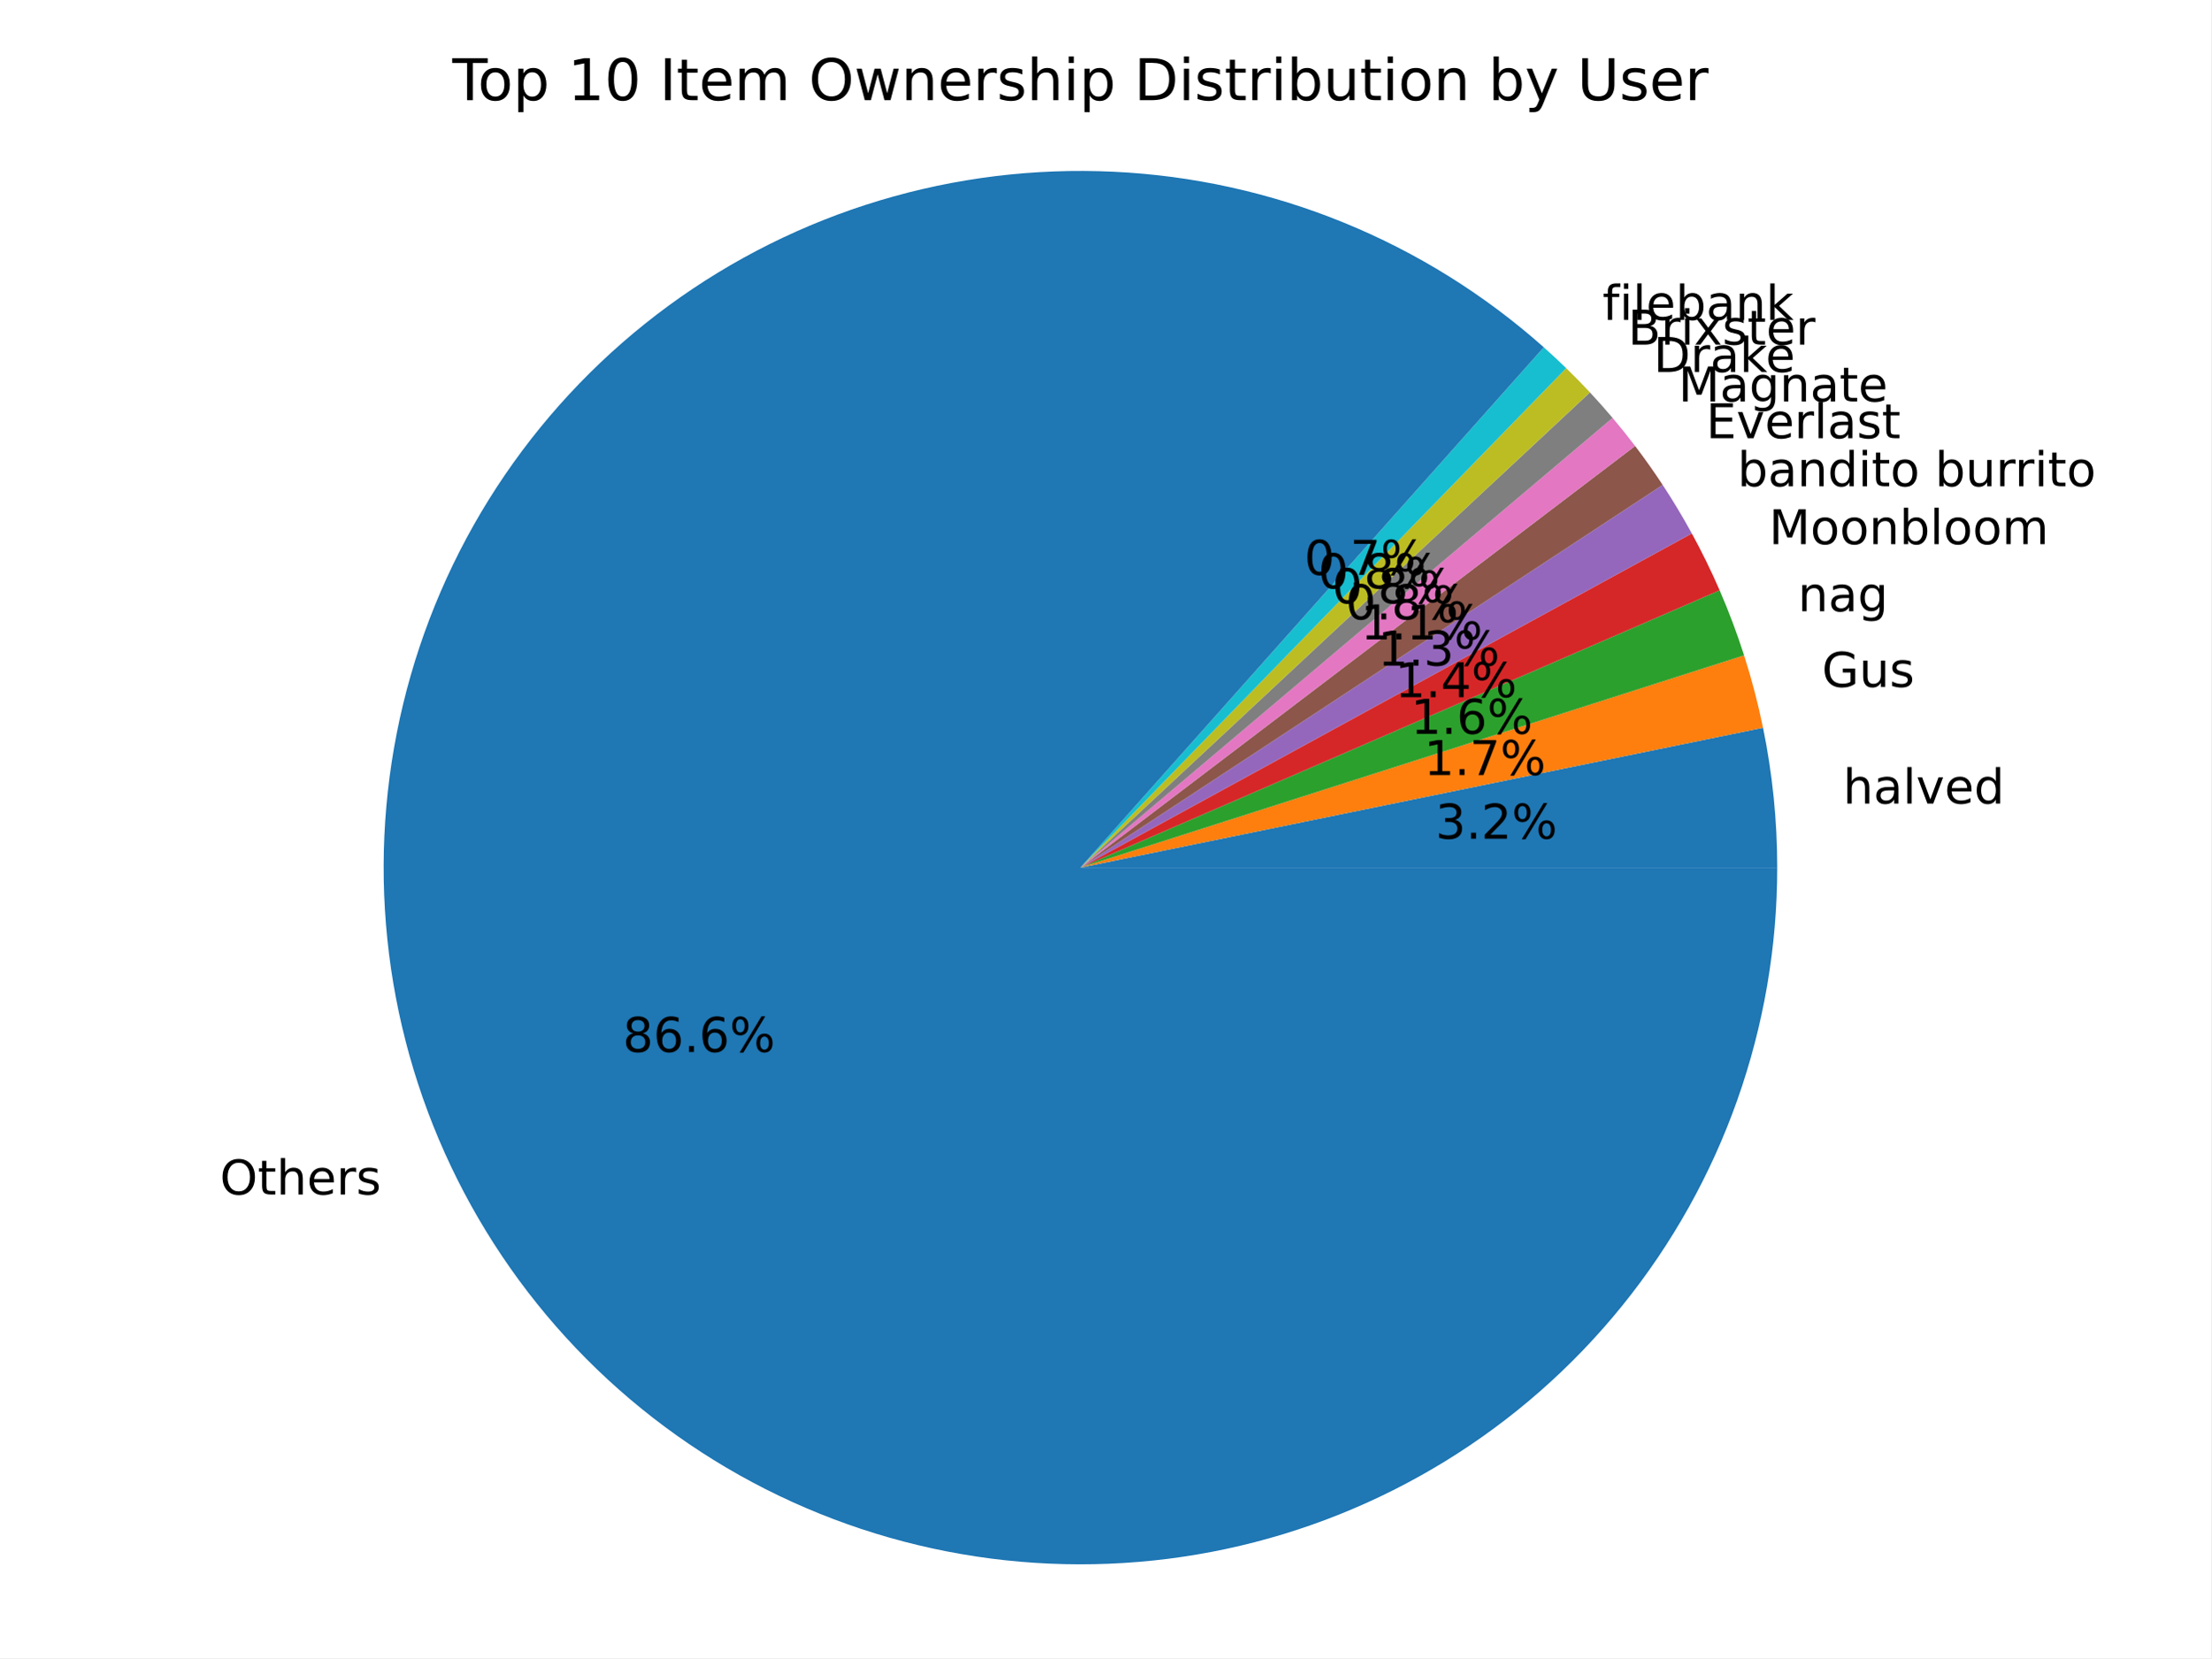
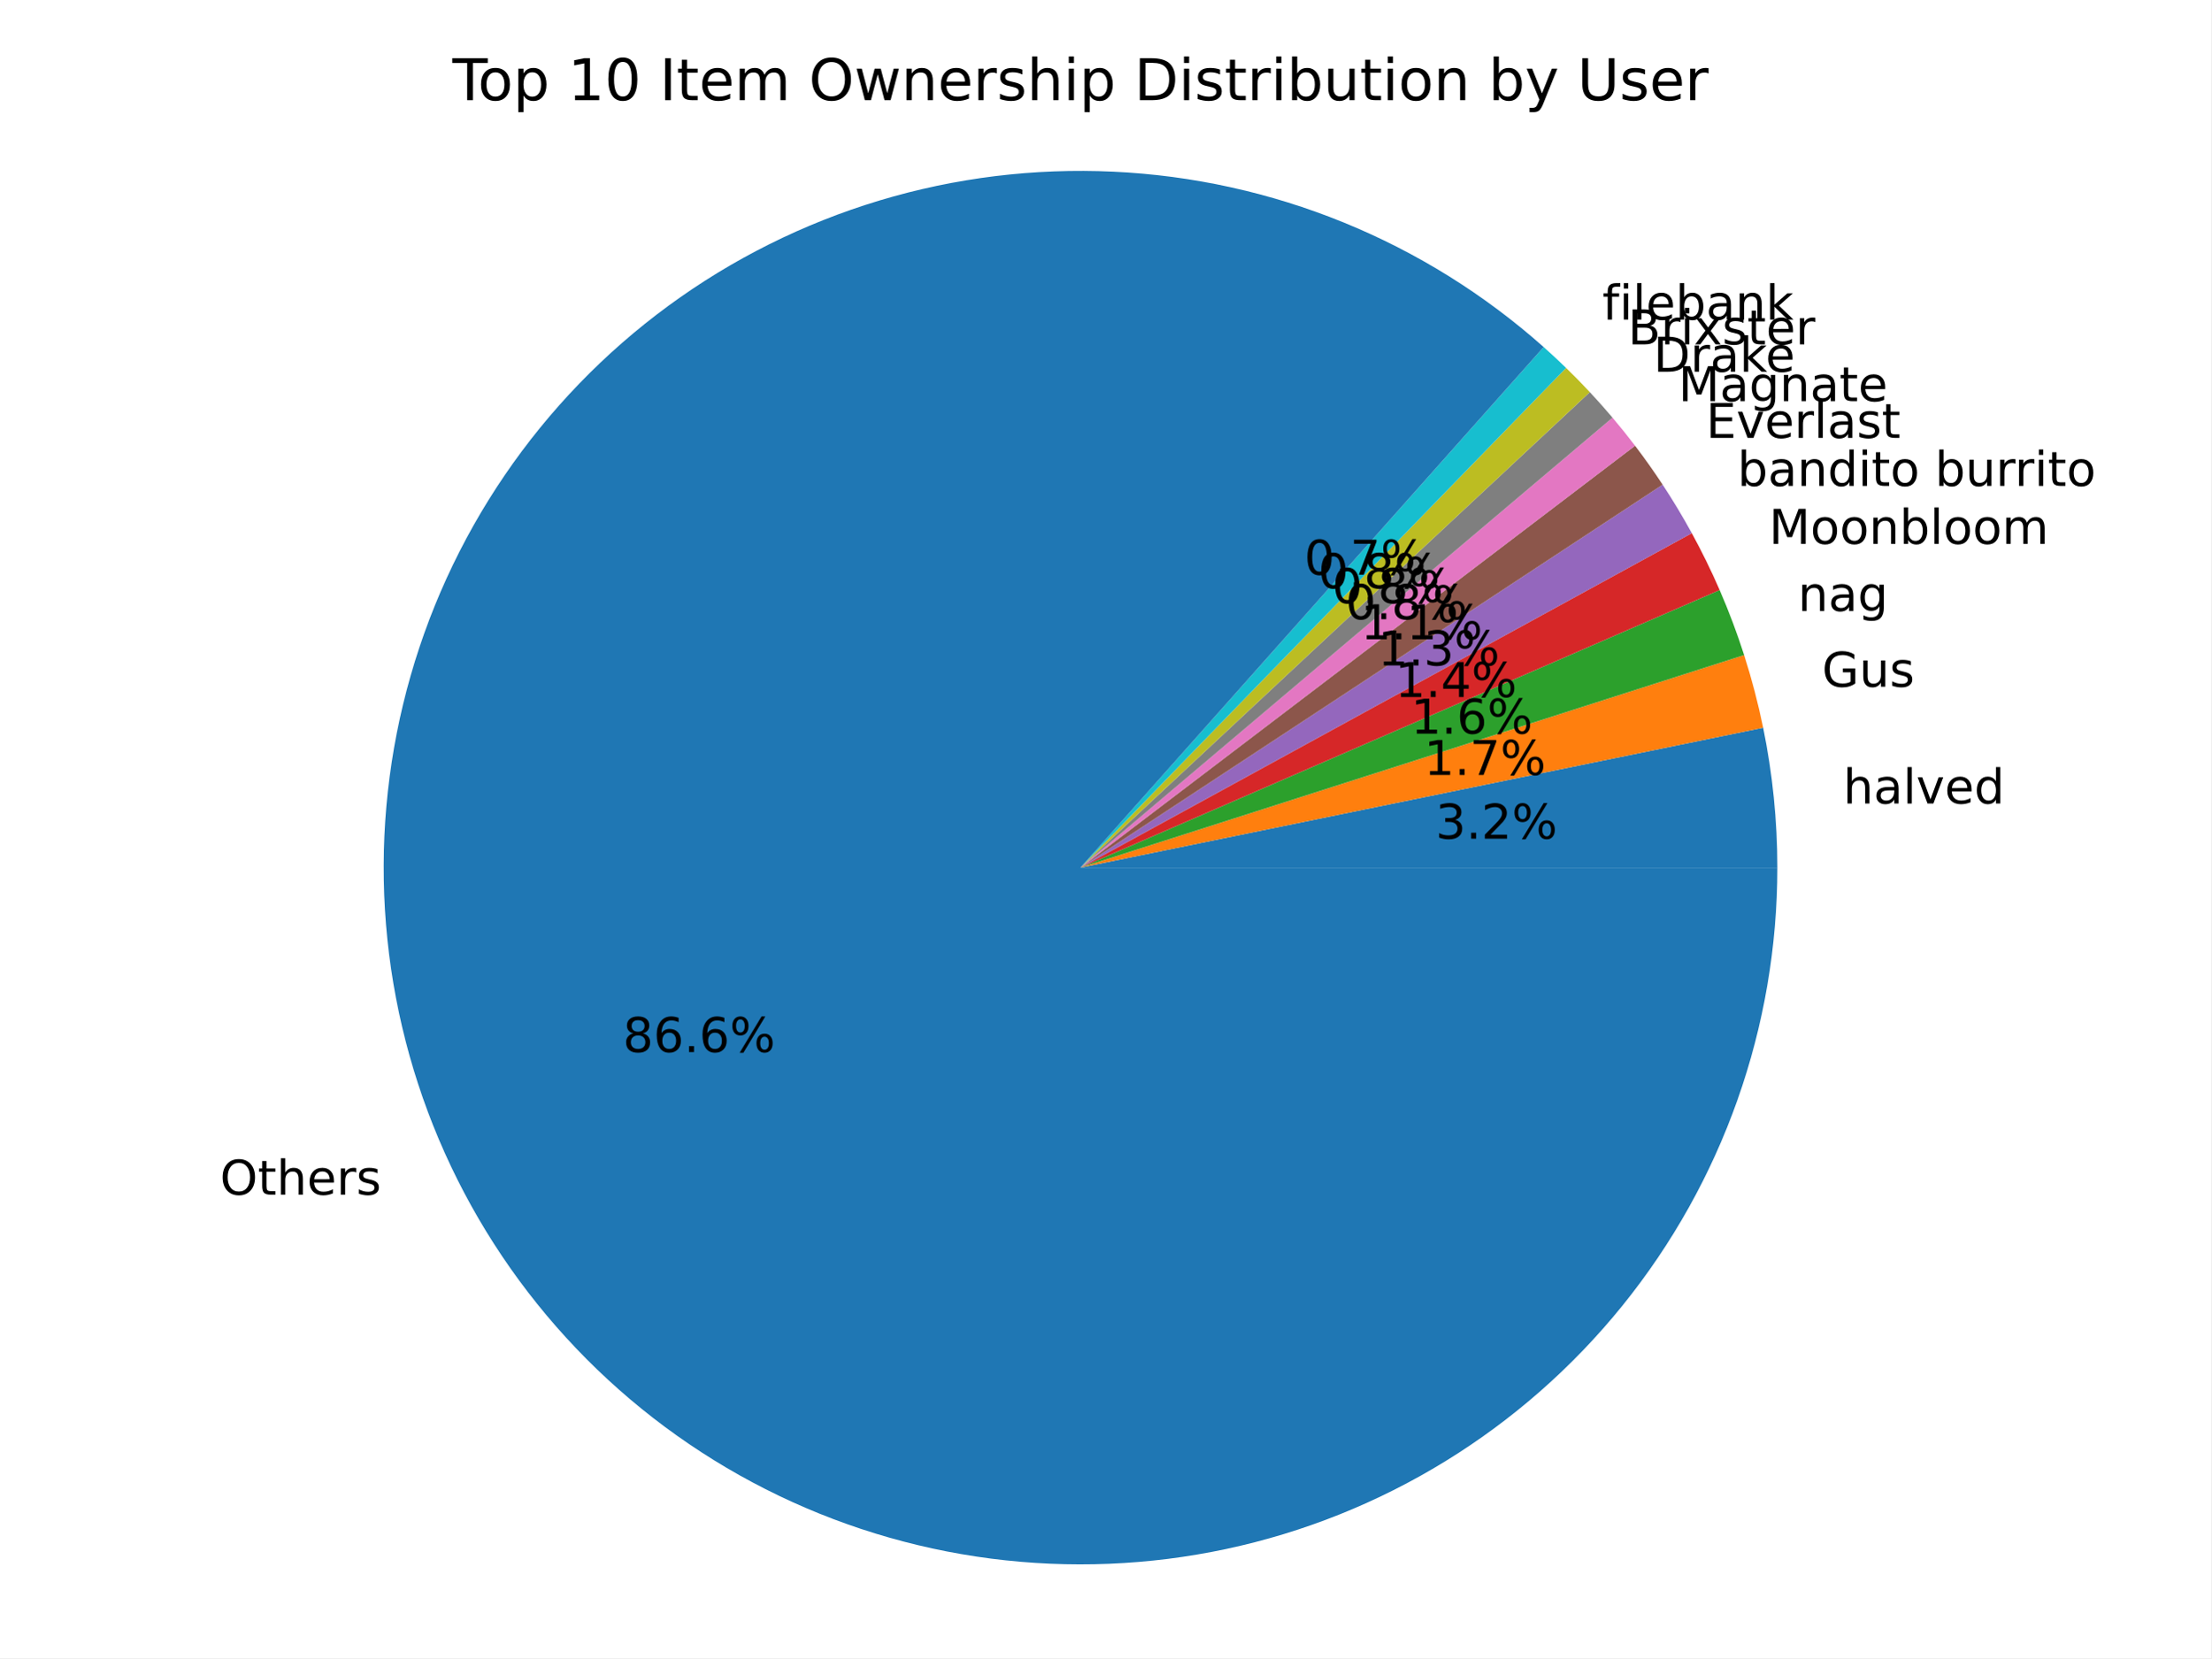
<svg xmlns="http://www.w3.org/2000/svg" xmlns:xlink="http://www.w3.org/1999/xlink" width="460.8pt" height="345.6pt" viewBox="0 0 460.8 345.6" version="1.1">
  <defs>
    <style type="text/css">*{stroke-linejoin: round; stroke-linecap: butt}</style>
  </defs>
  <g id="figure_1">
    <g id="patch_1">
      <path d="M 0 345.6  L 460.8 345.6  L 460.8 0  L 0 0  z " style="fill: #ffffff" />
    </g>
    <g id="axes_1">
      <g id="patch_2">
-         <path d="M 370.381 180.84  C 370.381 175.946 370.133 171.055 369.64 166.186  C 369.146 161.317 368.406 156.476 367.423 151.682  L 225.165 180.84  z " style="fill: #1f77b4" />
+         <path d="M 370.405 180.84  C 370.405 175.946 370.158 171.055 369.664 166.185  C 369.17 161.316 368.43 156.475 367.448 151.68  L 225.18 180.84  z " style="fill: #1f77b4" />
      </g>
      <g id="patch_3">
-         <path d="M 367.423 151.682  C 366.901 149.135 366.311 146.602 365.653 144.087  C 364.995 141.571 364.269 139.074 363.477 136.597  L 225.165 180.84  z " style="fill: #ff7f0e" />
+         <path d="M 367.448 151.68  C 366.923 149.123 366.33 146.58 365.669 144.055  C 365.008 141.529 364.279 139.022 363.482 136.536  L 225.18 180.84  z " style="fill: #ff7f0e" />
      </g>
      <g id="patch_4">
-         <path d="M 363.477 136.597  C 362.741 134.296 361.948 132.014 361.098 129.753  C 360.248 127.491 359.342 125.251 358.38 123.035  L 225.165 180.84  z " style="fill: #2ca02c" />
+         <path d="M 363.482 136.536  C 362.745 134.235 361.951 131.953 361.1 129.692  C 360.249 127.43 359.342 125.191 358.379 122.975  L 225.18 180.84  z " style="fill: #2ca02c" />
      </g>
      <g id="patch_5">
-         <path d="M 358.38 123.035  C 357.504 121.016 356.582 119.017 355.615 117.04  C 354.648 115.063 353.636 113.108 352.58 111.177  L 225.165 180.84  z " style="fill: #d62728" />
+         <path d="M 358.379 122.975  C 357.502 120.956 356.579 118.957 355.611 116.981  C 354.643 115.004 353.631 113.049 352.574 111.119  L 225.18 180.84  z " style="fill: #d62728" />
      </g>
      <g id="patch_6">
-         <path d="M 352.58 111.177  C 351.638 109.453 350.66 107.747 349.648 106.063  C 348.636 104.378 347.59 102.714 346.51 101.071  L 225.165 180.84  z " style="fill: #9467bd" />
+         <path d="M 352.574 111.119  C 351.63 109.394 350.652 107.689 349.639 106.005  C 348.626 104.32 347.579 102.657 346.499 101.015  L 225.18 180.84  z " style="fill: #9467bd" />
      </g>
      <g id="patch_7">
-         <path d="M 346.51 101.071  C 345.599 99.686 344.664 98.316 343.707 96.962  C 342.749 95.608 341.768 94.271 340.764 92.951  L 225.165 180.84  z " style="fill: #8c564b" />
+         <path d="M 346.499 101.015  C 345.587 99.629 344.652 98.26 343.694 96.906  C 342.735 95.553 341.753 94.216 340.749 92.896  L 225.18 180.84  z " style="fill: #8c564b" />
      </g>
      <g id="patch_8">
-         <path d="M 340.764 92.951  C 340.008 91.957 339.24 90.973 338.458 89.998  C 337.677 89.024 336.883 88.06 336.077 87.106  L 225.165 180.84  z " style="fill: #e377c2" />
+         <path d="M 340.749 92.896  C 339.993 91.902 339.224 90.918 338.442 89.944  C 337.66 88.97 336.866 88.006 336.06 87.053  L 225.18 180.84  z " style="fill: #e377c2" />
      </g>
      <g id="patch_9">
-         <path d="M 336.077 87.106  C 335.311 86.199 334.533 85.301 333.745 84.414  C 332.956 83.526 332.157 82.648 331.347 81.779  L 225.165 180.84  z " style="fill: #7f7f7f" />
+         <path d="M 336.06 87.053  C 335.293 86.146 334.515 85.249 333.726 84.361  C 332.937 83.474 332.137 82.596 331.327 81.728  L 225.18 180.84  z " style="fill: #7f7f7f" />
      </g>
      <g id="patch_10">
-         <path d="M 331.347 81.779  C 330.544 80.919 329.73 80.068 328.907 79.227  C 328.083 78.386 327.249 77.555 326.405 76.734  L 225.165 180.84  z " style="fill: #bcbd22" />
+         <path d="M 331.327 81.728  C 330.523 80.867 329.709 80.017 328.885 79.176  C 328.061 78.335 327.227 77.505 326.382 76.684  L 225.18 180.84  z " style="fill: #bcbd22" />
      </g>
      <g id="patch_11">
-         <path d="M 326.405 76.734  C 325.642 75.992 324.871 75.258 324.091 74.533  C 323.312 73.808 322.525 73.091 321.73 72.383  L 225.165 180.84  z " style="fill: #17becf" />
+         <path d="M 326.382 76.684  C 325.619 75.942 324.847 75.209 324.067 74.484  C 323.288 73.759 322.5 73.043 321.705 72.335  L 225.18 180.84  z " style="fill: #17becf" />
      </g>
      <g id="patch_12">
-         <path d="M 321.73 72.383  C 309.409 61.413 295.308 52.623 280.034 46.39  C 264.76 40.156 248.535 36.571 232.057 35.788  C 215.579 35.005 199.087 37.036 183.291 41.793  C 167.495 46.55 152.624 53.964 139.319 63.717  C 126.013 73.469 114.467 85.418 105.175 99.049  C 95.883 112.68 88.982 127.796 84.768 143.745  C 80.554 159.695 79.088 176.246 80.434 192.688  C 81.78 209.13 85.918 225.223 92.67 240.274  C 99.422 255.326 108.69 269.118 120.074 281.057  C 131.459 292.995 144.796 302.907 159.51 310.366  C 174.225 317.824 190.103 322.721 206.462 324.846  C 222.822 326.971 239.424 326.292 255.556 322.84  C 271.687 319.387 287.113 313.211 301.17 304.577  C 315.227 295.943 327.71 284.976 338.083 272.148  C 348.456 259.321 356.567 244.819 362.068 229.266  C 367.57 213.714 370.381 197.337 370.381 180.84  L 225.165 180.84  z " style="fill: #1f77b4" />
+         <path d="M 321.705 72.335  C 309.379 61.37 295.275 52.586 279.999 46.359  C 264.723 40.132 248.497 36.553 232.018 35.776  C 215.54 34.999 199.049 37.036 183.255 41.798  C 167.461 46.561 152.593 53.98 139.29 63.736  C 125.988 73.493 114.445 85.445 105.158 99.078  C 95.87 112.712 88.973 127.829 84.763 143.78  C 80.553 159.73 79.092 176.282 80.442 192.723  C 81.792 209.164 85.933 225.256 92.688 240.306  C 99.443 255.357 108.713 269.146 120.1 281.083  C 131.487 293.019 144.825 302.928 159.541 310.385  C 174.256 317.841 190.135 322.736 206.494 324.858  C 222.854 326.981 239.456 326.3 255.587 322.846  C 271.718 319.392 287.143 313.215 301.199 304.579  C 315.255 295.944 327.738 284.977 338.11 272.149  C 348.482 259.32 356.593 244.818 362.093 229.266  C 367.594 213.713 370.405 197.337 370.405 180.84  L 225.18 180.84  z " style="fill: #1f77b4" />
      </g>
      <g id="matplotlib.axis_1" />
      <g id="matplotlib.axis_2" />
      <g id="text_1">
-         <g transform="translate(384.087 167.4803) scale(0.1 -0.1)">
+         <g transform="translate(384.1123 167.4792) scale(0.1 -0.1)">
          <defs>
            <path id="DejaVuSans-68" d="M 3513 2113  L 3513 0  L 2938 0  L 2938 2094  Q 2938 2591 2744 2837  Q 2550 3084 2163 3084  Q 1697 3084 1428 2787  Q 1159 2491 1159 1978  L 1159 0  L 581 0  L 581 4863  L 1159 4863  L 1159 2956  Q 1366 3272 1645 3428  Q 1925 3584 2291 3584  Q 2894 3584 3203 3211  Q 3513 2838 3513 2113  z " transform="scale(0.015625)" />
            <path id="DejaVuSans-61" d="M 2194 1759  Q 1497 1759 1228 1600  Q 959 1441 959 1056  Q 959 750 1161 570  Q 1363 391 1709 391  Q 2188 391 2477 730  Q 2766 1069 2766 1631  L 2766 1759  L 2194 1759  z M 3341 1997  L 3341 0  L 2766 0  L 2766 531  Q 2569 213 2275 61  Q 1981 -91 1556 -91  Q 1019 -91 701 211  Q 384 513 384 1019  Q 384 1609 779 1909  Q 1175 2209 1959 2209  L 2766 2209  L 2766 2266  Q 2766 2663 2505 2880  Q 2244 3097 1772 3097  Q 1472 3097 1187 3025  Q 903 2953 641 2809  L 641 3341  Q 956 3463 1253 3523  Q 1550 3584 1831 3584  Q 2591 3584 2966 3190  Q 3341 2797 3341 1997  z " transform="scale(0.015625)" />
            <path id="DejaVuSans-6c" d="M 603 4863  L 1178 4863  L 1178 0  L 603 0  L 603 4863  z " transform="scale(0.015625)" />
            <path id="DejaVuSans-76" d="M 191 3500  L 800 3500  L 1894 563  L 2988 3500  L 3597 3500  L 2284 0  L 1503 0  L 191 3500  z " transform="scale(0.015625)" />
            <path id="DejaVuSans-65" d="M 3597 1894  L 3597 1613  L 953 1613  Q 991 1019 1311 708  Q 1631 397 2203 397  Q 2534 397 2845 478  Q 3156 559 3463 722  L 3463 178  Q 3153 47 2828 -22  Q 2503 -91 2169 -91  Q 1331 -91 842 396  Q 353 884 353 1716  Q 353 2575 817 3079  Q 1281 3584 2069 3584  Q 2775 3584 3186 3129  Q 3597 2675 3597 1894  z M 3022 2063  Q 3016 2534 2758 2815  Q 2500 3097 2075 3097  Q 1594 3097 1305 2825  Q 1016 2553 972 2059  L 3022 2063  z " transform="scale(0.015625)" />
            <path id="DejaVuSans-64" d="M 2906 2969  L 2906 4863  L 3481 4863  L 3481 0  L 2906 0  L 2906 525  Q 2725 213 2448 61  Q 2172 -91 1784 -91  Q 1150 -91 751 415  Q 353 922 353 1747  Q 353 2572 751 3078  Q 1150 3584 1784 3584  Q 2172 3584 2448 3432  Q 2725 3281 2906 2969  z M 947 1747  Q 947 1113 1208 752  Q 1469 391 1925 391  Q 2381 391 2643 752  Q 2906 1113 2906 1747  Q 2906 2381 2643 2742  Q 2381 3103 1925 3103  Q 1469 3103 1208 2742  Q 947 2381 947 1747  z " transform="scale(0.015625)" />
          </defs>
          <use xlink:href="#DejaVuSans-68" />
          <use xlink:href="#DejaVuSans-61" x="63.379" />
          <use xlink:href="#DejaVuSans-6c" x="124.658" />
          <use xlink:href="#DejaVuSans-76" x="152.441" />
          <use xlink:href="#DejaVuSans-65" x="211.621" />
          <use xlink:href="#DejaVuSans-64" x="273.145" />
        </g>
      </g>
      <g id="text_2">
-         <g transform="translate(299.1476 174.8071) scale(0.1 -0.1)">
+         <g transform="translate(299.168 174.8065) scale(0.1 -0.1)">
          <defs>
            <path id="DejaVuSans-33" d="M 2597 2516  Q 3050 2419 3304 2112  Q 3559 1806 3559 1356  Q 3559 666 3084 287  Q 2609 -91 1734 -91  Q 1441 -91 1130 -33  Q 819 25 488 141  L 488 750  Q 750 597 1062 519  Q 1375 441 1716 441  Q 2309 441 2620 675  Q 2931 909 2931 1356  Q 2931 1769 2642 2001  Q 2353 2234 1838 2234  L 1294 2234  L 1294 2753  L 1863 2753  Q 2328 2753 2575 2939  Q 2822 3125 2822 3475  Q 2822 3834 2567 4026  Q 2313 4219 1838 4219  Q 1578 4219 1281 4162  Q 984 4106 628 3988  L 628 4550  Q 988 4650 1302 4700  Q 1616 4750 1894 4750  Q 2613 4750 3031 4423  Q 3450 4097 3450 3541  Q 3450 3153 3228 2886  Q 3006 2619 2597 2516  z " transform="scale(0.015625)" />
            <path id="DejaVuSans-2e" d="M 684 794  L 1344 794  L 1344 0  L 684 0  L 684 794  z " transform="scale(0.015625)" />
            <path id="DejaVuSans-32" d="M 1228 531  L 3431 531  L 3431 0  L 469 0  L 469 531  Q 828 903 1448 1529  Q 2069 2156 2228 2338  Q 2531 2678 2651 2914  Q 2772 3150 2772 3378  Q 2772 3750 2511 3984  Q 2250 4219 1831 4219  Q 1534 4219 1204 4116  Q 875 4013 500 3803  L 500 4441  Q 881 4594 1212 4672  Q 1544 4750 1819 4750  Q 2544 4750 2975 4387  Q 3406 4025 3406 3419  Q 3406 3131 3298 2873  Q 3191 2616 2906 2266  Q 2828 2175 2409 1742  Q 1991 1309 1228 531  z " transform="scale(0.015625)" />
            <path id="DejaVuSans-25" d="M 4653 2053  Q 4381 2053 4226 1822  Q 4072 1591 4072 1178  Q 4072 772 4226 539  Q 4381 306 4653 306  Q 4919 306 5073 539  Q 5228 772 5228 1178  Q 5228 1588 5073 1820  Q 4919 2053 4653 2053  z M 4653 2450  Q 5147 2450 5437 2106  Q 5728 1763 5728 1178  Q 5728 594 5436 251  Q 5144 -91 4653 -91  Q 4153 -91 3862 251  Q 3572 594 3572 1178  Q 3572 1766 3864 2108  Q 4156 2450 4653 2450  z M 1428 4353  Q 1159 4353 1004 4120  Q 850 3888 850 3481  Q 850 3069 1003 2837  Q 1156 2606 1428 2606  Q 1700 2606 1854 2837  Q 2009 3069 2009 3481  Q 2009 3884 1853 4118  Q 1697 4353 1428 4353  z M 4250 4750  L 4750 4750  L 1831 -91  L 1331 -91  L 4250 4750  z M 1428 4750  Q 1922 4750 2215 4408  Q 2509 4066 2509 3481  Q 2509 2891 2217 2550  Q 1925 2209 1428 2209  Q 931 2209 642 2551  Q 353 2894 353 3481  Q 353 4063 643 4406  Q 934 4750 1428 4750  z " transform="scale(0.015625)" />
          </defs>
          <use xlink:href="#DejaVuSans-33" />
          <use xlink:href="#DejaVuSans-2e" x="63.623" />
          <use xlink:href="#DejaVuSans-32" x="95.41" />
          <use xlink:href="#DejaVuSans-25" x="159.033" />
        </g>
      </g>
      <g id="text_3">
-         <g transform="translate(379.7016 143.1708) scale(0.1 -0.1)">
+         <g transform="translate(379.718 143.1353) scale(0.1 -0.1)">
          <defs>
            <path id="DejaVuSans-47" d="M 3809 666  L 3809 1919  L 2778 1919  L 2778 2438  L 4434 2438  L 4434 434  Q 4069 175 3628 42  Q 3188 -91 2688 -91  Q 1594 -91 976 548  Q 359 1188 359 2328  Q 359 3472 976 4111  Q 1594 4750 2688 4750  Q 3144 4750 3555 4637  Q 3966 4525 4313 4306  L 4313 3634  Q 3963 3931 3569 4081  Q 3175 4231 2741 4231  Q 1884 4231 1454 3753  Q 1025 3275 1025 2328  Q 1025 1384 1454 906  Q 1884 428 2741 428  Q 3075 428 3337 486  Q 3600 544 3809 666  z " transform="scale(0.015625)" />
            <path id="DejaVuSans-75" d="M 544 1381  L 544 3500  L 1119 3500  L 1119 1403  Q 1119 906 1312 657  Q 1506 409 1894 409  Q 2359 409 2629 706  Q 2900 1003 2900 1516  L 2900 3500  L 3475 3500  L 3475 0  L 2900 0  L 2900 538  Q 2691 219 2414 64  Q 2138 -91 1772 -91  Q 1169 -91 856 284  Q 544 659 544 1381  z M 1991 3584  L 1991 3584  z " transform="scale(0.015625)" />
            <path id="DejaVuSans-73" d="M 2834 3397  L 2834 2853  Q 2591 2978 2328 3040  Q 2066 3103 1784 3103  Q 1356 3103 1142 2972  Q 928 2841 928 2578  Q 928 2378 1081 2264  Q 1234 2150 1697 2047  L 1894 2003  Q 2506 1872 2764 1633  Q 3022 1394 3022 966  Q 3022 478 2636 193  Q 2250 -91 1575 -91  Q 1294 -91 989 -36  Q 684 19 347 128  L 347 722  Q 666 556 975 473  Q 1284 391 1588 391  Q 1994 391 2212 530  Q 2431 669 2431 922  Q 2431 1156 2273 1281  Q 2116 1406 1581 1522  L 1381 1569  Q 847 1681 609 1914  Q 372 2147 372 2553  Q 372 3047 722 3315  Q 1072 3584 1716 3584  Q 2034 3584 2315 3537  Q 2597 3491 2834 3397  z " transform="scale(0.015625)" />
          </defs>
          <use xlink:href="#DejaVuSans-47" />
          <use xlink:href="#DejaVuSans-75" x="77.49" />
          <use xlink:href="#DejaVuSans-73" x="140.869" />
        </g>
      </g>
      <g id="text_4">
-         <g transform="translate(296.7556 161.5474) scale(0.1 -0.1)">
+         <g transform="translate(296.7711 161.5281) scale(0.1 -0.1)">
          <defs>
            <path id="DejaVuSans-31" d="M 794 531  L 1825 531  L 1825 4091  L 703 3866  L 703 4441  L 1819 4666  L 2450 4666  L 2450 531  L 3481 531  L 3481 0  L 794 0  L 794 531  z " transform="scale(0.015625)" />
            <path id="DejaVuSans-37" d="M 525 4666  L 3525 4666  L 3525 4397  L 1831 0  L 1172 0  L 2766 4134  L 525 4134  L 525 4666  z " transform="scale(0.015625)" />
          </defs>
          <use xlink:href="#DejaVuSans-31" />
          <use xlink:href="#DejaVuSans-2e" x="63.623" />
          <use xlink:href="#DejaVuSans-37" x="95.41" />
          <use xlink:href="#DejaVuSans-25" x="159.033" />
        </g>
      </g>
      <g id="text_5">
-         <g transform="translate(374.691 127.4032) scale(0.1 -0.1)">
+         <g transform="translate(374.6918 127.3362) scale(0.1 -0.1)">
          <defs>
            <path id="DejaVuSans-6e" d="M 3513 2113  L 3513 0  L 2938 0  L 2938 2094  Q 2938 2591 2744 2837  Q 2550 3084 2163 3084  Q 1697 3084 1428 2787  Q 1159 2491 1159 1978  L 1159 0  L 581 0  L 581 3500  L 1159 3500  L 1159 2956  Q 1366 3272 1645 3428  Q 1925 3584 2291 3584  Q 2894 3584 3203 3211  Q 3513 2838 3513 2113  z " transform="scale(0.015625)" />
            <path id="DejaVuSans-67" d="M 2906 1791  Q 2906 2416 2648 2759  Q 2391 3103 1925 3103  Q 1463 3103 1205 2759  Q 947 2416 947 1791  Q 947 1169 1205 825  Q 1463 481 1925 481  Q 2391 481 2648 825  Q 2906 1169 2906 1791  z M 3481 434  Q 3481 -459 3084 -895  Q 2688 -1331 1869 -1331  Q 1566 -1331 1297 -1286  Q 1028 -1241 775 -1147  L 775 -588  Q 1028 -725 1275 -790  Q 1522 -856 1778 -856  Q 2344 -856 2625 -561  Q 2906 -266 2906 331  L 2906 616  Q 2728 306 2450 153  Q 2172 0 1784 0  Q 1141 0 747 490  Q 353 981 353 1791  Q 353 2603 747 3093  Q 1141 3584 1784 3584  Q 2172 3584 2450 3431  Q 2728 3278 2906 2969  L 2906 3500  L 3481 3500  L 3481 434  z " transform="scale(0.015625)" />
          </defs>
          <use xlink:href="#DejaVuSans-6e" />
          <use xlink:href="#DejaVuSans-61" x="63.379" />
          <use xlink:href="#DejaVuSans-67" x="124.658" />
        </g>
      </g>
      <g id="text_6">
-         <g transform="translate(294.0225 152.9469) scale(0.1 -0.1)">
+         <g transform="translate(294.0295 152.9103) scale(0.1 -0.1)">
          <defs>
            <path id="DejaVuSans-36" d="M 2113 2584  Q 1688 2584 1439 2293  Q 1191 2003 1191 1497  Q 1191 994 1439 701  Q 1688 409 2113 409  Q 2538 409 2786 701  Q 3034 994 3034 1497  Q 3034 2003 2786 2293  Q 2538 2584 2113 2584  z M 3366 4563  L 3366 3988  Q 3128 4100 2886 4159  Q 2644 4219 2406 4219  Q 1781 4219 1451 3797  Q 1122 3375 1075 2522  Q 1259 2794 1537 2939  Q 1816 3084 2150 3084  Q 2853 3084 3261 2657  Q 3669 2231 3669 1497  Q 3669 778 3244 343  Q 2819 -91 2113 -91  Q 1303 -91 875 529  Q 447 1150 447 2328  Q 447 3434 972 4092  Q 1497 4750 2381 4750  Q 2619 4750 2861 4703  Q 3103 4656 3366 4563  z " transform="scale(0.015625)" />
          </defs>
          <use xlink:href="#DejaVuSans-31" />
          <use xlink:href="#DejaVuSans-2e" x="63.623" />
          <use xlink:href="#DejaVuSans-36" x="95.41" />
          <use xlink:href="#DejaVuSans-25" x="159.033" />
        </g>
      </g>
      <g id="text_7">
-         <g transform="translate(368.66 113.4195) scale(0.1 -0.1)">
+         <g transform="translate(368.6545 113.3541) scale(0.1 -0.1)">
          <defs>
            <path id="DejaVuSans-4d" d="M 628 4666  L 1569 4666  L 2759 1491  L 3956 4666  L 4897 4666  L 4897 0  L 4281 0  L 4281 4097  L 3078 897  L 2444 897  L 1241 4097  L 1241 0  L 628 0  L 628 4666  z " transform="scale(0.015625)" />
            <path id="DejaVuSans-6f" d="M 1959 3097  Q 1497 3097 1228 2736  Q 959 2375 959 1747  Q 959 1119 1226 758  Q 1494 397 1959 397  Q 2419 397 2687 759  Q 2956 1122 2956 1747  Q 2956 2369 2687 2733  Q 2419 3097 1959 3097  z M 1959 3584  Q 2709 3584 3137 3096  Q 3566 2609 3566 1747  Q 3566 888 3137 398  Q 2709 -91 1959 -91  Q 1206 -91 779 398  Q 353 888 353 1747  Q 353 2609 779 3096  Q 1206 3584 1959 3584  z " transform="scale(0.015625)" />
            <path id="DejaVuSans-62" d="M 3116 1747  Q 3116 2381 2855 2742  Q 2594 3103 2138 3103  Q 1681 3103 1420 2742  Q 1159 2381 1159 1747  Q 1159 1113 1420 752  Q 1681 391 2138 391  Q 2594 391 2855 752  Q 3116 1113 3116 1747  z M 1159 2969  Q 1341 3281 1617 3432  Q 1894 3584 2278 3584  Q 2916 3584 3314 3078  Q 3713 2572 3713 1747  Q 3713 922 3314 415  Q 2916 -91 2278 -91  Q 1894 -91 1617 61  Q 1341 213 1159 525  L 1159 0  L 581 0  L 581 4863  L 1159 4863  L 1159 2969  z " transform="scale(0.015625)" />
            <path id="DejaVuSans-6d" d="M 3328 2828  Q 3544 3216 3844 3400  Q 4144 3584 4550 3584  Q 5097 3584 5394 3201  Q 5691 2819 5691 2113  L 5691 0  L 5113 0  L 5113 2094  Q 5113 2597 4934 2840  Q 4756 3084 4391 3084  Q 3944 3084 3684 2787  Q 3425 2491 3425 1978  L 3425 0  L 2847 0  L 2847 2094  Q 2847 2600 2669 2842  Q 2491 3084 2119 3084  Q 1678 3084 1418 2786  Q 1159 2488 1159 1978  L 1159 0  L 581 0  L 581 3500  L 1159 3500  L 1159 2956  Q 1356 3278 1631 3431  Q 1906 3584 2284 3584  Q 2666 3584 2933 3390  Q 3200 3197 3328 2828  z " transform="scale(0.015625)" />
          </defs>
          <use xlink:href="#DejaVuSans-4d" />
          <use xlink:href="#DejaVuSans-6f" x="86.279" />
          <use xlink:href="#DejaVuSans-6f" x="147.461" />
          <use xlink:href="#DejaVuSans-6e" x="208.643" />
          <use xlink:href="#DejaVuSans-62" x="272.021" />
          <use xlink:href="#DejaVuSans-6c" x="335.498" />
          <use xlink:href="#DejaVuSans-6f" x="363.281" />
          <use xlink:href="#DejaVuSans-6f" x="424.463" />
          <use xlink:href="#DejaVuSans-6d" x="485.645" />
        </g>
      </g>
      <g id="text_8">
-         <g transform="translate(290.7329 145.3195) scale(0.1 -0.1)">
+         <g transform="translate(290.7365 145.2838) scale(0.1 -0.1)">
          <defs>
            <path id="DejaVuSans-34" d="M 2419 4116  L 825 1625  L 2419 1625  L 2419 4116  z M 2253 4666  L 3047 4666  L 3047 1625  L 3713 1625  L 3713 1100  L 3047 1100  L 3047 0  L 2419 0  L 2419 1100  L 313 1100  L 313 1709  L 2253 4666  z " transform="scale(0.015625)" />
          </defs>
          <use xlink:href="#DejaVuSans-31" />
          <use xlink:href="#DejaVuSans-2e" x="63.623" />
          <use xlink:href="#DejaVuSans-34" x="95.41" />
          <use xlink:href="#DejaVuSans-25" x="159.033" />
        </g>
      </g>
      <g id="text_9">
-         <g transform="translate(362.096 101.3442) scale(0.1 -0.1)">
+         <g transform="translate(362.085 101.2808) scale(0.1 -0.1)">
          <defs>
            <path id="DejaVuSans-69" d="M 603 3500  L 1178 3500  L 1178 0  L 603 0  L 603 3500  z M 603 4863  L 1178 4863  L 1178 4134  L 603 4134  L 603 4863  z " transform="scale(0.015625)" />
            <path id="DejaVuSans-74" d="M 1172 4494  L 1172 3500  L 2356 3500  L 2356 3053  L 1172 3053  L 1172 1153  Q 1172 725 1289 603  Q 1406 481 1766 481  L 2356 481  L 2356 0  L 1766 0  Q 1100 0 847 248  Q 594 497 594 1153  L 594 3053  L 172 3053  L 172 3500  L 594 3500  L 594 4494  L 1172 4494  z " transform="scale(0.015625)" />
            <path id="DejaVuSans-20" transform="scale(0.015625)" />
            <path id="DejaVuSans-72" d="M 2631 2963  Q 2534 3019 2420 3045  Q 2306 3072 2169 3072  Q 1681 3072 1420 2755  Q 1159 2438 1159 1844  L 1159 0  L 581 0  L 581 3500  L 1159 3500  L 1159 2956  Q 1341 3275 1631 3429  Q 1922 3584 2338 3584  Q 2397 3584 2469 3576  Q 2541 3569 2628 3553  L 2631 2963  z " transform="scale(0.015625)" />
          </defs>
          <use xlink:href="#DejaVuSans-62" />
          <use xlink:href="#DejaVuSans-61" x="63.477" />
          <use xlink:href="#DejaVuSans-6e" x="124.756" />
          <use xlink:href="#DejaVuSans-64" x="188.135" />
          <use xlink:href="#DejaVuSans-69" x="251.611" />
          <use xlink:href="#DejaVuSans-74" x="279.395" />
          <use xlink:href="#DejaVuSans-6f" x="318.604" />
          <use xlink:href="#DejaVuSans-20" x="379.785" />
          <use xlink:href="#DejaVuSans-62" x="411.572" />
          <use xlink:href="#DejaVuSans-75" x="475.049" />
          <use xlink:href="#DejaVuSans-72" x="538.428" />
          <use xlink:href="#DejaVuSans-72" x="577.791" />
          <use xlink:href="#DejaVuSans-69" x="618.904" />
          <use xlink:href="#DejaVuSans-74" x="646.688" />
          <use xlink:href="#DejaVuSans-6f" x="685.896" />
        </g>
      </g>
      <g id="text_10">
-         <g transform="translate(287.1525 138.7329) scale(0.1 -0.1)">
+         <g transform="translate(287.1531 138.6983) scale(0.1 -0.1)">
          <use xlink:href="#DejaVuSans-31" />
          <use xlink:href="#DejaVuSans-2e" x="63.623" />
          <use xlink:href="#DejaVuSans-33" x="95.41" />
          <use xlink:href="#DejaVuSans-25" x="159.033" />
        </g>
      </g>
      <g id="text_11">
-         <g transform="translate(355.5606 91.33354) scale(0.1 -0.1)">
+         <g transform="translate(355.5449 91.27216) scale(0.1 -0.1)">
          <defs>
            <path id="DejaVuSans-45" d="M 628 4666  L 3578 4666  L 3578 4134  L 1259 4134  L 1259 2753  L 3481 2753  L 3481 2222  L 1259 2222  L 1259 531  L 3634 531  L 3634 0  L 628 0  L 628 4666  z " transform="scale(0.015625)" />
          </defs>
          <use xlink:href="#DejaVuSans-45" />
          <use xlink:href="#DejaVuSans-76" x="63.184" />
          <use xlink:href="#DejaVuSans-65" x="122.363" />
          <use xlink:href="#DejaVuSans-72" x="183.887" />
          <use xlink:href="#DejaVuSans-6c" x="225" />
          <use xlink:href="#DejaVuSans-61" x="252.783" />
          <use xlink:href="#DejaVuSans-73" x="314.062" />
          <use xlink:href="#DejaVuSans-74" x="366.162" />
        </g>
      </g>
      <g id="text_12">
-         <g transform="translate(283.5878 133.2726) scale(0.1 -0.1)">
+         <g transform="translate(283.5858 133.2391) scale(0.1 -0.1)">
          <use xlink:href="#DejaVuSans-31" />
          <use xlink:href="#DejaVuSans-2e" x="63.623" />
          <use xlink:href="#DejaVuSans-31" x="95.41" />
          <use xlink:href="#DejaVuSans-25" x="159.033" />
        </g>
      </g>
      <g id="text_13">
-         <g transform="translate(349.7876 83.6734) scale(0.1 -0.1)">
+         <g transform="translate(349.7683 83.61394) scale(0.1 -0.1)">
          <use xlink:href="#DejaVuSans-4d" />
          <use xlink:href="#DejaVuSans-61" x="86.279" />
          <use xlink:href="#DejaVuSans-67" x="147.559" />
          <use xlink:href="#DejaVuSans-6e" x="211.035" />
          <use xlink:href="#DejaVuSans-61" x="274.414" />
          <use xlink:href="#DejaVuSans-74" x="335.693" />
          <use xlink:href="#DejaVuSans-65" x="374.902" />
        </g>
      </g>
      <g id="text_14">
-         <g transform="translate(280.4389 129.0943) scale(0.1 -0.1)">
+         <g transform="translate(280.4349 129.0619) scale(0.1 -0.1)">
          <defs>
            <path id="DejaVuSans-30" d="M 2034 4250  Q 1547 4250 1301 3770  Q 1056 3291 1056 2328  Q 1056 1369 1301 889  Q 1547 409 2034 409  Q 2525 409 2770 889  Q 3016 1369 3016 2328  Q 3016 3291 2770 3770  Q 2525 4250 2034 4250  z M 2034 4750  Q 2819 4750 3233 4129  Q 3647 3509 3647 2328  Q 3647 1150 3233 529  Q 2819 -91 2034 -91  Q 1250 -91 836 529  Q 422 1150 422 2328  Q 422 3509 836 4129  Q 1250 4750 2034 4750  z " transform="scale(0.015625)" />
            <path id="DejaVuSans-38" d="M 2034 2216  Q 1584 2216 1326 1975  Q 1069 1734 1069 1313  Q 1069 891 1326 650  Q 1584 409 2034 409  Q 2484 409 2743 651  Q 3003 894 3003 1313  Q 3003 1734 2745 1975  Q 2488 2216 2034 2216  z M 1403 2484  Q 997 2584 770 2862  Q 544 3141 544 3541  Q 544 4100 942 4425  Q 1341 4750 2034 4750  Q 2731 4750 3128 4425  Q 3525 4100 3525 3541  Q 3525 3141 3298 2862  Q 3072 2584 2669 2484  Q 3125 2378 3379 2068  Q 3634 1759 3634 1313  Q 3634 634 3220 271  Q 2806 -91 2034 -91  Q 1263 -91 848 271  Q 434 634 434 1313  Q 434 1759 690 2068  Q 947 2378 1403 2484  z M 1172 3481  Q 1172 3119 1398 2916  Q 1625 2713 2034 2713  Q 2441 2713 2670 2916  Q 2900 3119 2900 3481  Q 2900 3844 2670 4047  Q 2441 4250 2034 4250  Q 1625 4250 1398 4047  Q 1172 3844 1172 3481  z " transform="scale(0.015625)" />
          </defs>
          <use xlink:href="#DejaVuSans-30" />
          <use xlink:href="#DejaVuSans-2e" x="63.623" />
          <use xlink:href="#DejaVuSans-38" x="95.41" />
          <use xlink:href="#DejaVuSans-25" x="159.033" />
        </g>
      </g>
      <g id="text_15">
-         <g transform="translate(344.6027 77.53039) scale(0.1 -0.1)">
+         <g transform="translate(344.5804 77.4727) scale(0.1 -0.1)">
          <defs>
            <path id="DejaVuSans-44" d="M 1259 4147  L 1259 519  L 2022 519  Q 2988 519 3436 956  Q 3884 1394 3884 2338  Q 3884 3275 3436 3711  Q 2988 4147 2022 4147  L 1259 4147  z M 628 4666  L 1925 4666  Q 3281 4666 3915 4102  Q 4550 3538 4550 2338  Q 4550 1131 3912 565  Q 3275 0 1925 0  L 628 0  L 628 4666  z " transform="scale(0.015625)" />
            <path id="DejaVuSans-6b" d="M 581 4863  L 1159 4863  L 1159 1991  L 2875 3500  L 3609 3500  L 1753 1863  L 3688 0  L 2938 0  L 1159 1709  L 1159 0  L 581 0  L 581 4863  z " transform="scale(0.015625)" />
          </defs>
          <use xlink:href="#DejaVuSans-44" />
          <use xlink:href="#DejaVuSans-72" x="77.002" />
          <use xlink:href="#DejaVuSans-61" x="118.115" />
          <use xlink:href="#DejaVuSans-6b" x="179.395" />
          <use xlink:href="#DejaVuSans-65" x="233.68" />
        </g>
      </g>
      <g id="text_16">
-         <g transform="translate(277.6107 125.7436) scale(0.1 -0.1)">
+         <g transform="translate(277.6051 125.7121) scale(0.1 -0.1)">
          <use xlink:href="#DejaVuSans-30" />
          <use xlink:href="#DejaVuSans-2e" x="63.623" />
          <use xlink:href="#DejaVuSans-38" x="95.41" />
          <use xlink:href="#DejaVuSans-25" x="159.033" />
        </g>
      </g>
      <g id="text_17">
-         <g transform="translate(339.2809 71.82479) scale(0.1 -0.1)">
+         <g transform="translate(339.2558 71.76898) scale(0.1 -0.1)">
          <defs>
            <path id="DejaVuSans-42" d="M 1259 2228  L 1259 519  L 2272 519  Q 2781 519 3026 730  Q 3272 941 3272 1375  Q 3272 1813 3026 2020  Q 2781 2228 2272 2228  L 1259 2228  z M 1259 4147  L 1259 2741  L 2194 2741  Q 2656 2741 2882 2914  Q 3109 3088 3109 3444  Q 3109 3797 2882 3972  Q 2656 4147 2194 4147  L 1259 4147  z M 628 4666  L 2241 4666  Q 2963 4666 3353 4366  Q 3744 4066 3744 3513  Q 3744 3084 3544 2831  Q 3344 2578 2956 2516  Q 3422 2416 3680 2098  Q 3938 1781 3938 1306  Q 3938 681 3513 340  Q 3088 0 2303 0  L 628 0  L 628 4666  z " transform="scale(0.015625)" />
            <path id="DejaVuSans-78" d="M 3513 3500  L 2247 1797  L 3578 0  L 2900 0  L 1881 1375  L 863 0  L 184 0  L 1544 1831  L 300 3500  L 978 3500  L 1906 2253  L 2834 3500  L 3513 3500  z " transform="scale(0.015625)" />
          </defs>
          <use xlink:href="#DejaVuSans-42" />
          <use xlink:href="#DejaVuSans-72" x="68.604" />
          <use xlink:href="#DejaVuSans-69" x="109.717" />
          <use xlink:href="#DejaVuSans-78" x="137.5" />
          <use xlink:href="#DejaVuSans-73" x="196.68" />
          <use xlink:href="#DejaVuSans-74" x="248.779" />
          <use xlink:href="#DejaVuSans-65" x="287.988" />
          <use xlink:href="#DejaVuSans-72" x="349.512" />
        </g>
      </g>
      <g id="text_18">
-         <g transform="translate(274.7079 122.6314) scale(0.1 -0.1)">
+         <g transform="translate(274.7008 122.601) scale(0.1 -0.1)">
          <use xlink:href="#DejaVuSans-30" />
          <use xlink:href="#DejaVuSans-2e" x="63.623" />
          <use xlink:href="#DejaVuSans-38" x="95.41" />
          <use xlink:href="#DejaVuSans-25" x="159.033" />
        </g>
      </g>
      <g id="text_19">
-         <g transform="translate(333.9839 66.66164) scale(0.1 -0.1)">
+         <g transform="translate(333.9563 66.60771) scale(0.1 -0.1)">
          <defs>
            <path id="DejaVuSans-66" d="M 2375 4863  L 2375 4384  L 1825 4384  Q 1516 4384 1395 4259  Q 1275 4134 1275 3809  L 1275 3500  L 2222 3500  L 2222 3053  L 1275 3053  L 1275 0  L 697 0  L 697 3053  L 147 3053  L 147 3500  L 697 3500  L 697 3744  Q 697 4328 969 4595  Q 1241 4863 1831 4863  L 2375 4863  z " transform="scale(0.015625)" />
          </defs>
          <use xlink:href="#DejaVuSans-66" />
          <use xlink:href="#DejaVuSans-69" x="35.205" />
          <use xlink:href="#DejaVuSans-6c" x="62.988" />
          <use xlink:href="#DejaVuSans-65" x="90.771" />
          <use xlink:href="#DejaVuSans-62" x="152.295" />
          <use xlink:href="#DejaVuSans-61" x="215.771" />
          <use xlink:href="#DejaVuSans-6e" x="277.051" />
          <use xlink:href="#DejaVuSans-6b" x="340.43" />
        </g>
      </g>
      <g id="text_20">
-         <g transform="translate(271.8186 119.8152) scale(0.1 -0.1)">
+         <g transform="translate(271.8102 119.7857) scale(0.1 -0.1)">
          <use xlink:href="#DejaVuSans-30" />
          <use xlink:href="#DejaVuSans-2e" x="63.623" />
          <use xlink:href="#DejaVuSans-37" x="95.41" />
          <use xlink:href="#DejaVuSans-25" x="159.033" />
        </g>
      </g>
      <g id="text_21">
-         <g transform="translate(45.81738 248.9773) scale(0.1 -0.1)">
+         <g transform="translate(45.83587 249.0126) scale(0.1 -0.1)">
          <defs>
            <path id="DejaVuSans-4f" d="M 2522 4238  Q 1834 4238 1429 3725  Q 1025 3213 1025 2328  Q 1025 1447 1429 934  Q 1834 422 2522 422  Q 3209 422 3611 934  Q 4013 1447 4013 2328  Q 4013 3213 3611 3725  Q 3209 4238 2522 4238  z M 2522 4750  Q 3503 4750 4090 4092  Q 4678 3434 4678 2328  Q 4678 1225 4090 567  Q 3503 -91 2522 -91  Q 1538 -91 948 565  Q 359 1222 359 2328  Q 359 3434 948 4092  Q 1538 4750 2522 4750  z " transform="scale(0.015625)" />
          </defs>
          <use xlink:href="#DejaVuSans-4f" />
          <use xlink:href="#DejaVuSans-74" x="78.711" />
          <use xlink:href="#DejaVuSans-68" x="117.92" />
          <use xlink:href="#DejaVuSans-65" x="181.299" />
          <use xlink:href="#DejaVuSans-72" x="242.822" />
          <use xlink:href="#DejaVuSans-73" x="283.936" />
        </g>
      </g>
      <g id="text_22">
-         <g transform="translate(129.7846 219.2601) scale(0.1 -0.1)">
+         <g transform="translate(129.8013 219.2793) scale(0.1 -0.1)">
          <use xlink:href="#DejaVuSans-38" />
          <use xlink:href="#DejaVuSans-36" x="63.623" />
          <use xlink:href="#DejaVuSans-2e" x="127.246" />
          <use xlink:href="#DejaVuSans-36" x="159.033" />
          <use xlink:href="#DejaVuSans-25" x="222.656" />
        </g>
      </g>
      <g id="text_23">
-         <g transform="translate(94.27269 20.88) scale(0.12 -0.12)">
+         <g transform="translate(94.28719 20.88) scale(0.12 -0.12)">
          <defs>
            <path id="DejaVuSans-54" d="M -19 4666  L 3928 4666  L 3928 4134  L 2272 4134  L 2272 0  L 1638 0  L 1638 4134  L -19 4134  L -19 4666  z " transform="scale(0.015625)" />
            <path id="DejaVuSans-70" d="M 1159 525  L 1159 -1331  L 581 -1331  L 581 3500  L 1159 3500  L 1159 2969  Q 1341 3281 1617 3432  Q 1894 3584 2278 3584  Q 2916 3584 3314 3078  Q 3713 2572 3713 1747  Q 3713 922 3314 415  Q 2916 -91 2278 -91  Q 1894 -91 1617 61  Q 1341 213 1159 525  z M 3116 1747  Q 3116 2381 2855 2742  Q 2594 3103 2138 3103  Q 1681 3103 1420 2742  Q 1159 2381 1159 1747  Q 1159 1113 1420 752  Q 1681 391 2138 391  Q 2594 391 2855 752  Q 3116 1113 3116 1747  z " transform="scale(0.015625)" />
            <path id="DejaVuSans-49" d="M 628 4666  L 1259 4666  L 1259 0  L 628 0  L 628 4666  z " transform="scale(0.015625)" />
            <path id="DejaVuSans-77" d="M 269 3500  L 844 3500  L 1563 769  L 2278 3500  L 2956 3500  L 3675 769  L 4391 3500  L 4966 3500  L 4050 0  L 3372 0  L 2619 2869  L 1863 0  L 1184 0  L 269 3500  z " transform="scale(0.015625)" />
            <path id="DejaVuSans-79" d="M 2059 -325  Q 1816 -950 1584 -1140  Q 1353 -1331 966 -1331  L 506 -1331  L 506 -850  L 844 -850  Q 1081 -850 1212 -737  Q 1344 -625 1503 -206  L 1606 56  L 191 3500  L 800 3500  L 1894 763  L 2988 3500  L 3597 3500  L 2059 -325  z " transform="scale(0.015625)" />
            <path id="DejaVuSans-55" d="M 556 4666  L 1191 4666  L 1191 1831  Q 1191 1081 1462 751  Q 1734 422 2344 422  Q 2950 422 3222 751  Q 3494 1081 3494 1831  L 3494 4666  L 4128 4666  L 4128 1753  Q 4128 841 3676 375  Q 3225 -91 2344 -91  Q 1459 -91 1007 375  Q 556 841 556 1753  L 556 4666  z " transform="scale(0.015625)" />
          </defs>
          <use xlink:href="#DejaVuSans-54" />
          <use xlink:href="#DejaVuSans-6f" x="44.084" />
          <use xlink:href="#DejaVuSans-70" x="105.266" />
          <use xlink:href="#DejaVuSans-20" x="168.742" />
          <use xlink:href="#DejaVuSans-31" x="200.529" />
          <use xlink:href="#DejaVuSans-30" x="264.152" />
          <use xlink:href="#DejaVuSans-20" x="327.775" />
          <use xlink:href="#DejaVuSans-49" x="359.562" />
          <use xlink:href="#DejaVuSans-74" x="389.055" />
          <use xlink:href="#DejaVuSans-65" x="428.264" />
          <use xlink:href="#DejaVuSans-6d" x="489.787" />
          <use xlink:href="#DejaVuSans-20" x="587.199" />
          <use xlink:href="#DejaVuSans-4f" x="618.986" />
          <use xlink:href="#DejaVuSans-77" x="697.697" />
          <use xlink:href="#DejaVuSans-6e" x="779.484" />
          <use xlink:href="#DejaVuSans-65" x="842.863" />
          <use xlink:href="#DejaVuSans-72" x="904.387" />
          <use xlink:href="#DejaVuSans-73" x="945.5" />
          <use xlink:href="#DejaVuSans-68" x="997.6" />
          <use xlink:href="#DejaVuSans-69" x="1060.979" />
          <use xlink:href="#DejaVuSans-70" x="1088.762" />
          <use xlink:href="#DejaVuSans-20" x="1152.238" />
          <use xlink:href="#DejaVuSans-44" x="1184.025" />
          <use xlink:href="#DejaVuSans-69" x="1261.027" />
          <use xlink:href="#DejaVuSans-73" x="1288.811" />
          <use xlink:href="#DejaVuSans-74" x="1340.91" />
          <use xlink:href="#DejaVuSans-72" x="1380.119" />
          <use xlink:href="#DejaVuSans-69" x="1421.232" />
          <use xlink:href="#DejaVuSans-62" x="1449.016" />
          <use xlink:href="#DejaVuSans-75" x="1512.492" />
          <use xlink:href="#DejaVuSans-74" x="1575.871" />
          <use xlink:href="#DejaVuSans-69" x="1615.08" />
          <use xlink:href="#DejaVuSans-6f" x="1642.863" />
          <use xlink:href="#DejaVuSans-6e" x="1704.045" />
          <use xlink:href="#DejaVuSans-20" x="1767.424" />
          <use xlink:href="#DejaVuSans-62" x="1799.211" />
          <use xlink:href="#DejaVuSans-79" x="1862.688" />
          <use xlink:href="#DejaVuSans-20" x="1921.867" />
          <use xlink:href="#DejaVuSans-55" x="1953.654" />
          <use xlink:href="#DejaVuSans-73" x="2026.848" />
          <use xlink:href="#DejaVuSans-65" x="2078.947" />
          <use xlink:href="#DejaVuSans-72" x="2140.471" />
        </g>
      </g>
    </g>
  </g>
</svg>
